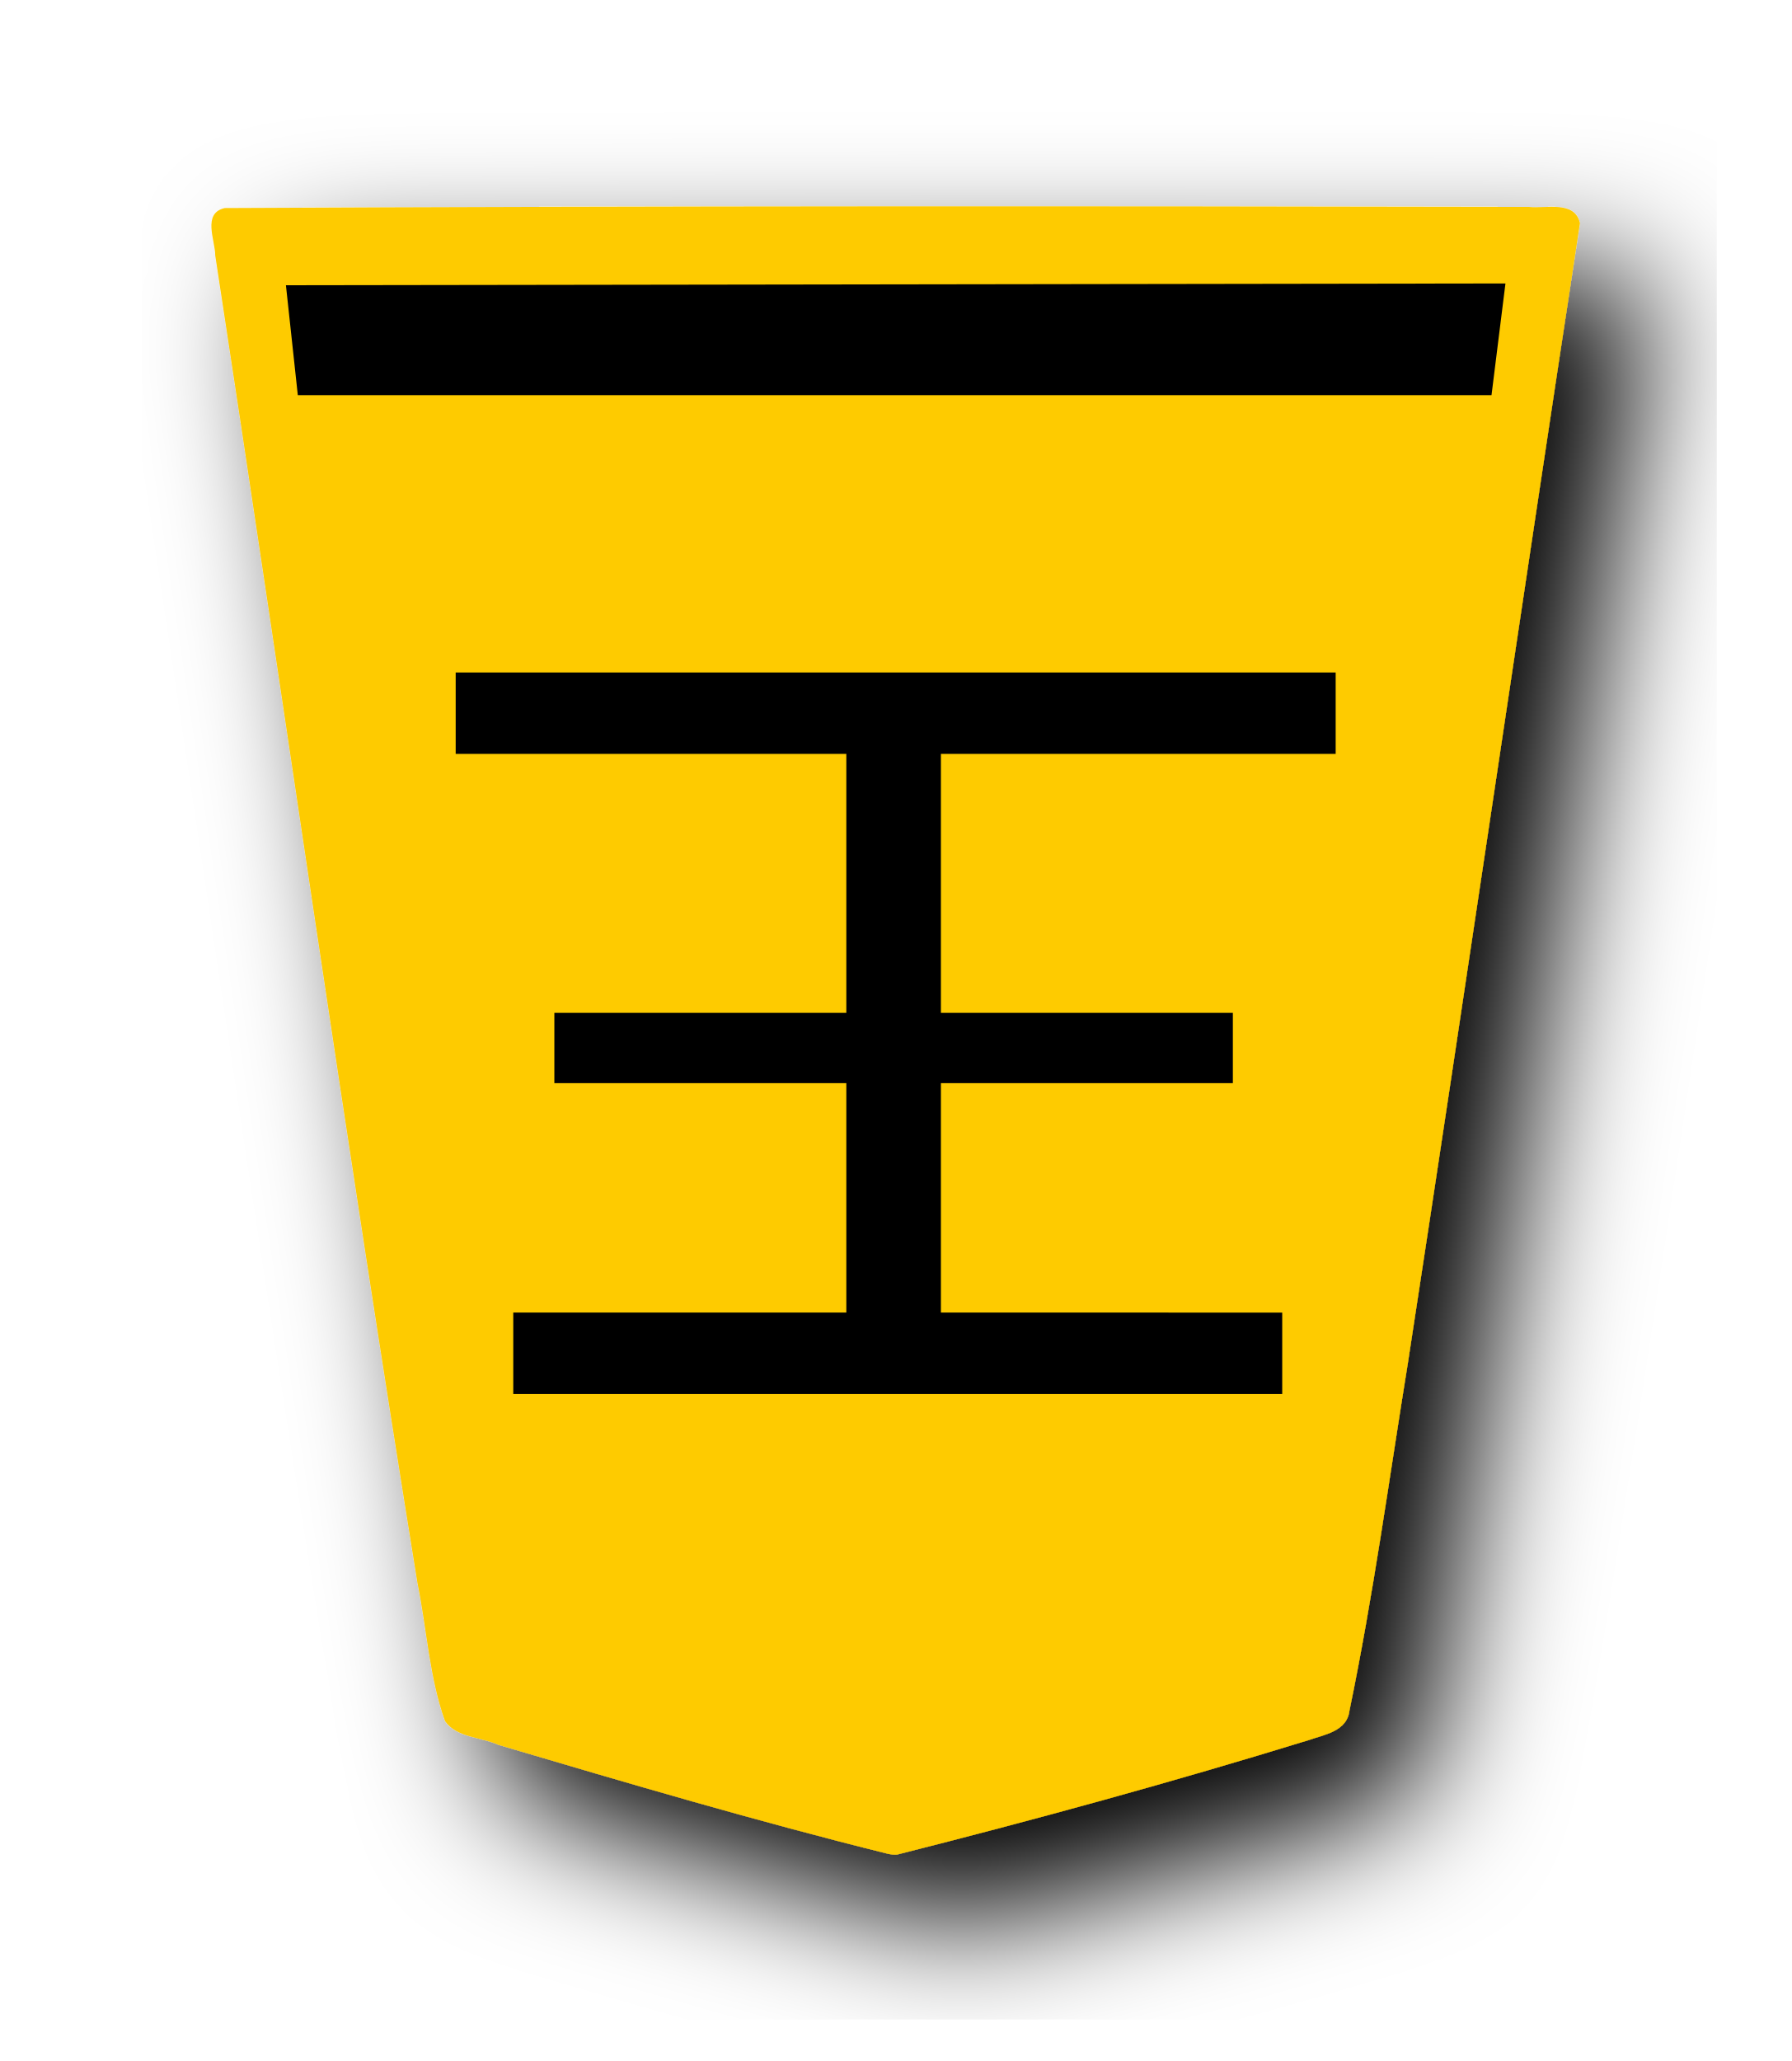
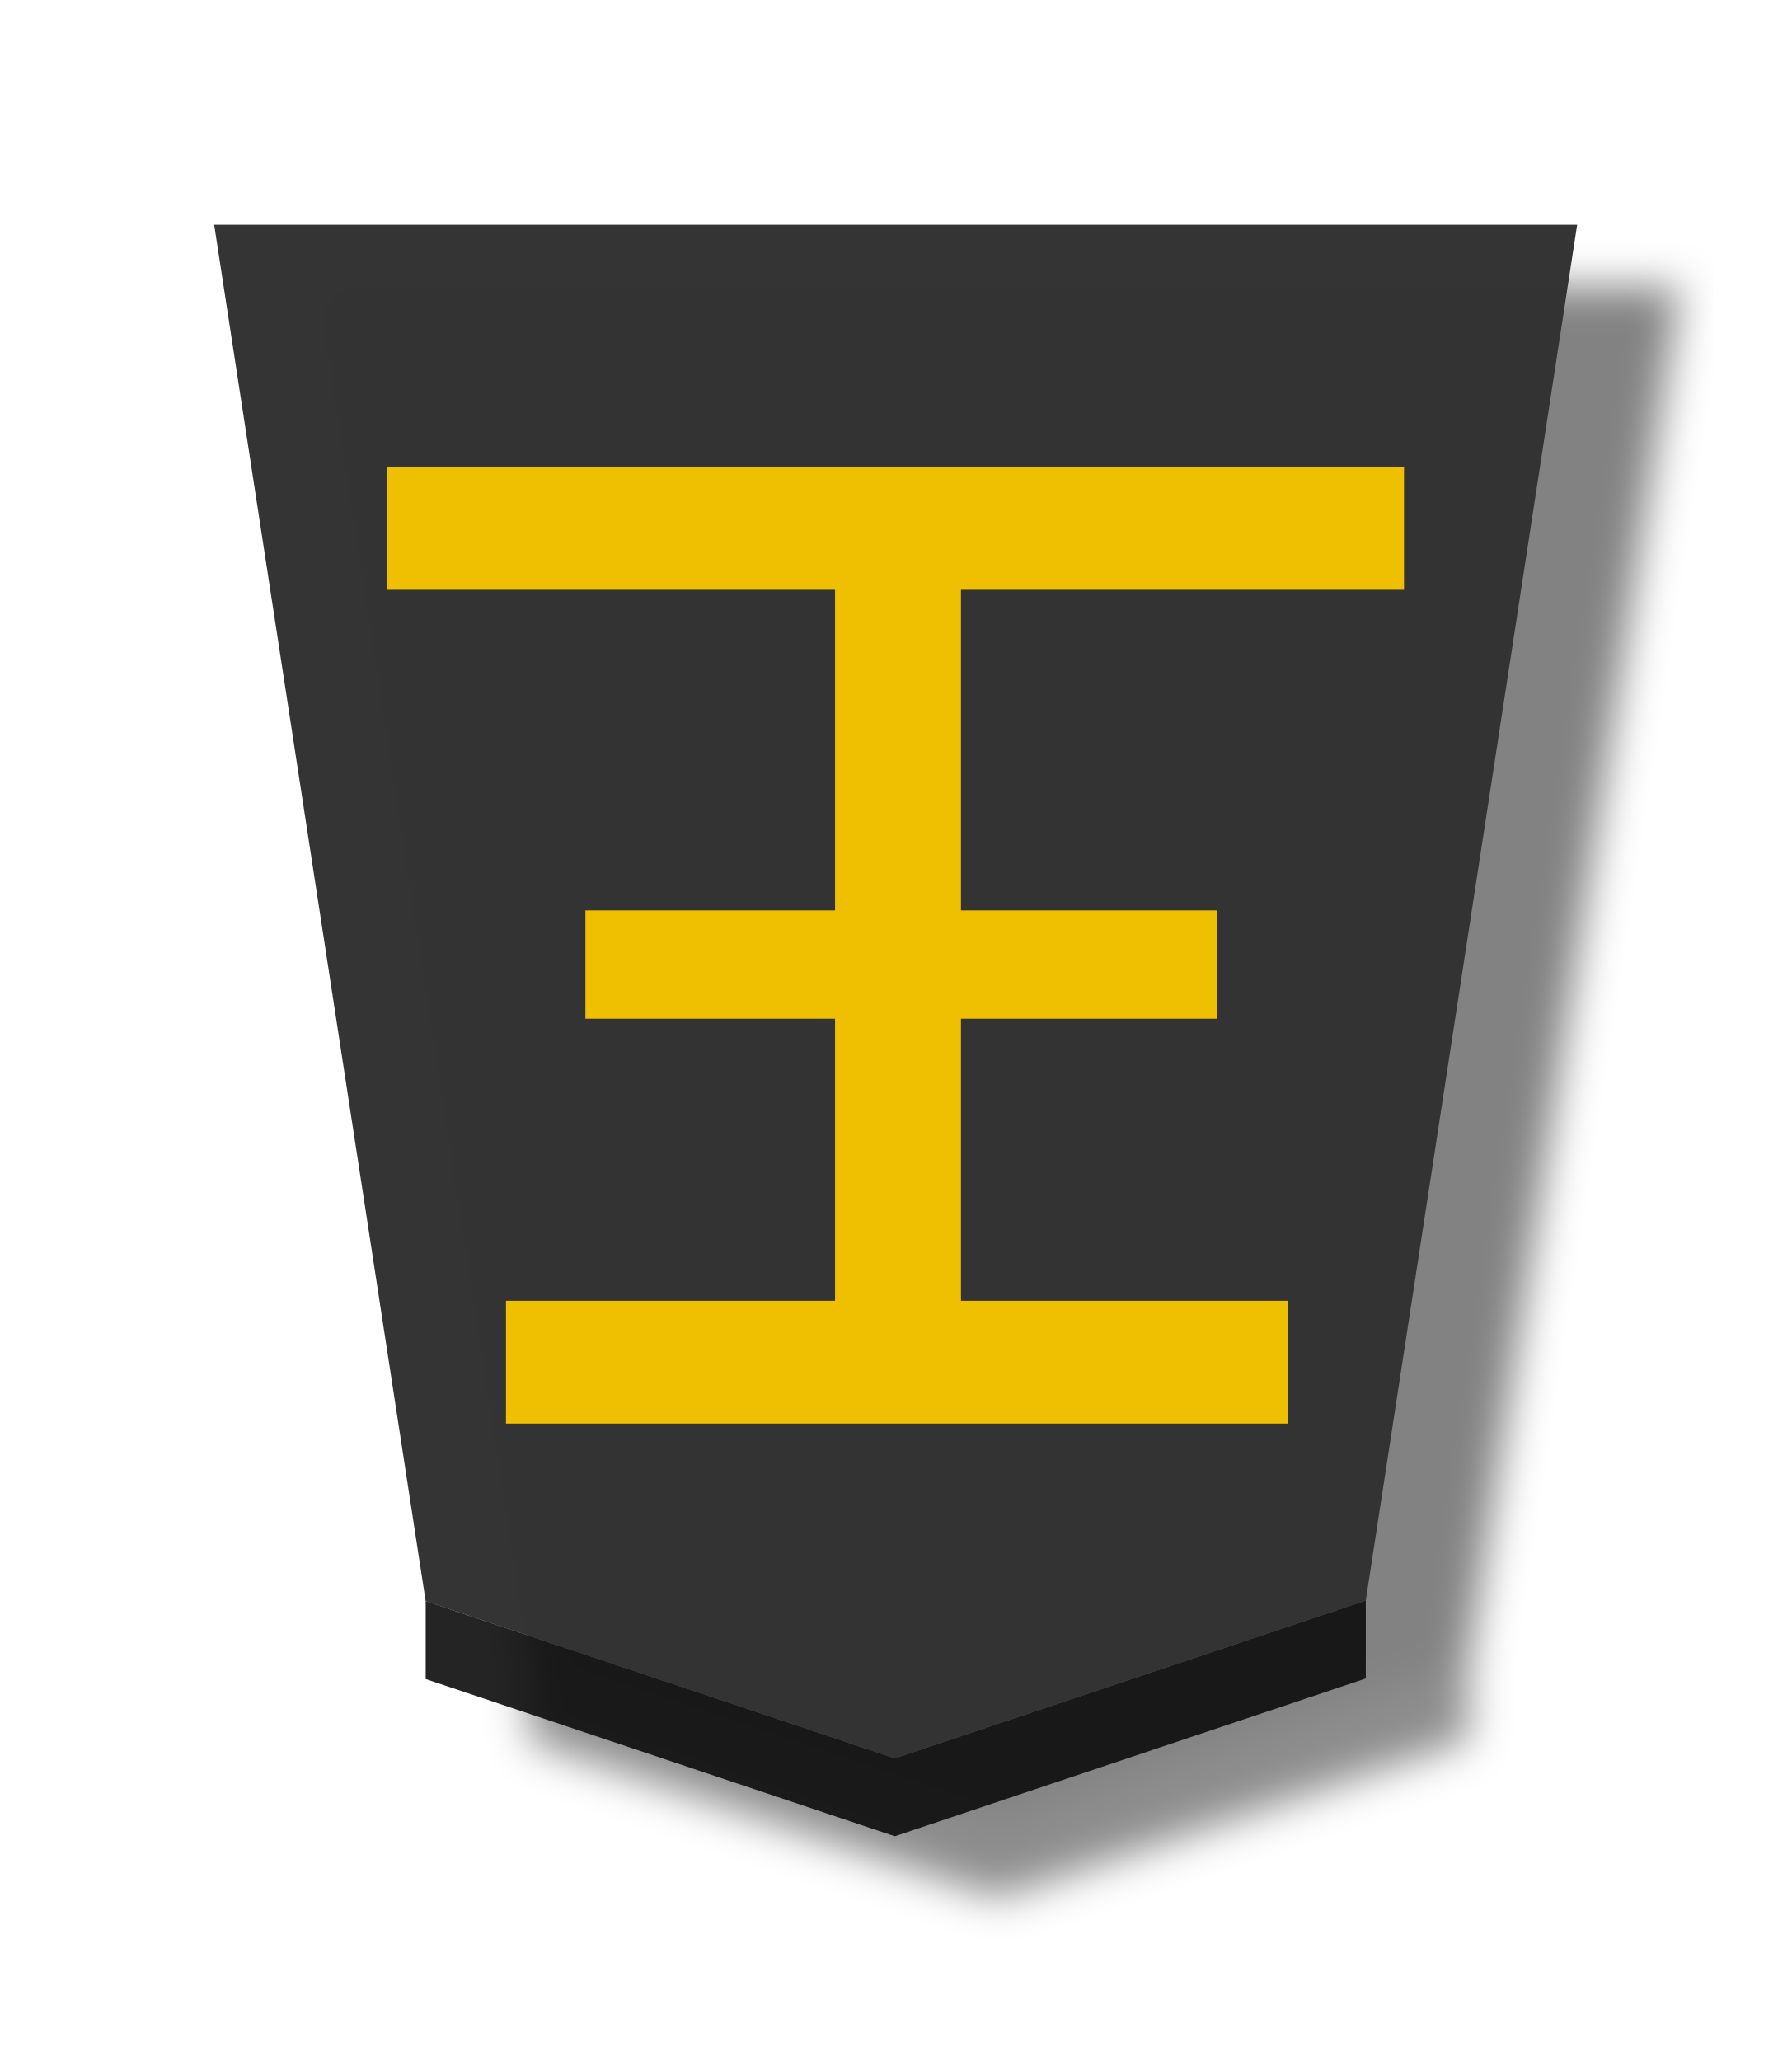
- <svg xmlns="http://www.w3.org/2000/svg" width="52.157" height="60" version="1.1" id="svg1717">
+ <svg xmlns="http://www.w3.org/2000/svg" xmlns:xlink="http://www.w3.org/1999/xlink" width="52.157" height="60" version="1.1" id="svg1717">
  <defs id="defs1721">
    <filter style="color-interpolation-filters:sRGB" id="filter1552">
      <feFlood flood-opacity="0.498" flood-color="rgb(0,0,0)" result="flood" id="feFlood1542" />
      <feComposite in="flood" in2="SourceGraphic" operator="in" result="composite1" id="feComposite1544" />
      <feGaussianBlur in="composite1" stdDeviation="2.5" result="blur" id="feGaussianBlur1546" />
      <feOffset dx="4.57967e-15" dy="4.41314e-15" result="offset" id="feOffset1548" />
      <feComposite in="SourceGraphic" in2="offset" operator="over" result="composite2" id="feComposite1550" />
    </filter>
    <filter style="color-interpolation-filters:sRGB" id="filter1540">
      <feFlood flood-opacity="0.498" flood-color="rgb(0,0,0)" result="flood" id="feFlood1530" />
      <feComposite in="flood" in2="SourceGraphic" operator="in" result="composite1" id="feComposite1532" />
      <feGaussianBlur in="composite1" stdDeviation="2.5" result="blur" id="feGaussianBlur1534" />
      <feOffset dx="4.57967e-15" dy="4.41314e-15" result="offset" id="feOffset1536" />
      <feComposite in="SourceGraphic" in2="offset" operator="over" result="composite2" id="feComposite1538" />
    </filter>
    <filter id="drop-shadow-9">
      <feGaussianBlur in="SourceAlpha" result="blur" stdDeviation="2" id="feGaussianBlur5056" />
      <feOffset result="offsetBlur" dx="2" dy="2" id="feOffset5058" />
      <feBlend in="SourceGraphic" in2="offsetBlur" mode="normal" id="feBlend5060" />
    </filter>
    <filter id="drop-shadow-2">
      <feGaussianBlur in="SourceAlpha" result="blur" stdDeviation="2" id="feGaussianBlur6807" />
      <feOffset result="offsetBlur" dx="2" dy="2" id="feOffset6809" />
      <feBlend in="SourceGraphic" in2="offsetBlur" mode="normal" id="feBlend6811" />
    </filter>
    <filter id="drop-shadow-2-8">
      <feGaussianBlur in="SourceAlpha" result="blur" stdDeviation="2" id="feGaussianBlur6807-2" />
      <feOffset result="offsetBlur" dx="2" dy="2" id="feOffset6809-8" />
      <feBlend in="SourceGraphic" in2="offsetBlur" mode="normal" id="feBlend6811-0" />
    </filter>
+     <filter id="drop-shadow-6">
+       <feGaussianBlur in="SourceAlpha" result="blur" stdDeviation="2" id="feGaussianBlur5056-9" />
+       <feOffset result="offsetBlur" dx="2" dy="2" id="feOffset5058-0" />
+       <feBlend in="SourceGraphic" in2="offsetBlur" mode="normal" id="feBlend5060-9" />
+     </filter>
+     <filter id="drop-shadow-27">
+       <feGaussianBlur in="SourceAlpha" result="blur" stdDeviation="2" id="feGaussianBlur5056-5" />
+       <feOffset result="offsetBlur" dx="2" dy="2" id="feOffset5058-6" />
+       <feBlend in="SourceGraphic" in2="offsetBlur" mode="normal" id="feBlend5060-96" />
+     </filter>
+     <filter id="drop-shadow-2-88">
+       <feGaussianBlur in="SourceAlpha" result="blur" stdDeviation="2" id="feGaussianBlur6807-1" />
+       <feOffset result="offsetBlur" dx="2" dy="2" id="feOffset6809-5" />
+       <feBlend in="SourceGraphic" in2="offsetBlur" mode="normal" id="feBlend6811-7" />
+     </filter>
+     <filter id="drop-shadow-2-6">
+       <feGaussianBlur in="SourceAlpha" result="blur" stdDeviation="2" id="feGaussianBlur6807-4" />
+       <feOffset result="offsetBlur" dx="2" dy="2" id="feOffset6809-6" />
+       <feBlend in="SourceGraphic" in2="offsetBlur" mode="normal" id="feBlend6811-8" />
+     </filter>
+     <filter id="drop-shadow-62">
+       <feGaussianBlur in="SourceAlpha" result="blur" stdDeviation="2" id="feGaussianBlur5056-7" />
+       <feOffset result="offsetBlur" dx="2" dy="2" id="feOffset5058-9" />
+       <feBlend in="SourceGraphic" in2="offsetBlur" mode="normal" id="feBlend5060-1" />
+     </filter>
+     <filter id="drop-shadow-1">
+       <feGaussianBlur in="SourceAlpha" result="blur" stdDeviation="2" id="feGaussianBlur5056-0" />
+       <feOffset result="offsetBlur" dx="2" dy="2" id="feOffset5058-7" />
+       <feBlend in="SourceGraphic" in2="offsetBlur" mode="normal" id="feBlend5060-4" />
+     </filter>
+     <filter id="drop-shadow-2-67">
+       <feGaussianBlur in="SourceAlpha" result="blur" stdDeviation="2" id="feGaussianBlur6807-7" />
+       <feOffset result="offsetBlur" dx="2" dy="2" id="feOffset6809-4" />
+       <feBlend in="SourceGraphic" in2="offsetBlur" mode="normal" id="feBlend6811-74" />
+     </filter>
+     <filter id="drop-shadow-2-86">
+       <feGaussianBlur in="SourceAlpha" result="blur" stdDeviation="2" id="feGaussianBlur6807-6" />
+       <feOffset result="offsetBlur" dx="2" dy="2" id="feOffset6809-9" />
+       <feBlend in="SourceGraphic" in2="offsetBlur" mode="normal" id="feBlend6811-1" />
+     </filter>
+     <filter id="drop-shadow-22">
+       <feGaussianBlur in="SourceAlpha" result="blur" stdDeviation="2" id="feGaussianBlur5056-0-5" />
+       <feOffset result="offsetBlur" dx="2" dy="2" id="feOffset5058-0-0" />
+       <feBlend in="SourceGraphic" in2="offsetBlur" mode="normal" id="feBlend5060-0" />
+     </filter>
+     <filter id="drop-shadow-2-8-6">
+       <feGaussianBlur in="SourceAlpha" result="blur" stdDeviation="2" id="feGaussianBlur6807-40" />
+       <feOffset result="offsetBlur" dx="2" dy="2" id="feOffset6809-4-3" />
+       <feBlend in="SourceGraphic" in2="offsetBlur" mode="normal" id="feBlend6811-3" />
+     </filter>
+     <filter id="drop-shadow-5">
+       <feGaussianBlur in="SourceAlpha" result="blur" stdDeviation="2" id="feGaussianBlur5056-6" />
+       <feOffset result="offsetBlur" dx="2" dy="2" id="feOffset5058-2" />
+       <feBlend in="SourceGraphic" in2="offsetBlur" mode="normal" id="feBlend5060-8" />
+     </filter>
+     <filter id="drop-shadow-5-9">
+       <feGaussianBlur in="SourceAlpha" result="blur" stdDeviation="2" id="feGaussianBlur5056-6-0" />
+       <feOffset result="offsetBlur" dx="2" dy="2" id="feOffset5058-2-0" />
+       <feBlend in="SourceGraphic" in2="offsetBlur" mode="normal" id="feBlend5060-8-3" />
+     </filter>
+     <filter id="drop-shadow-2-84">
+       <feGaussianBlur in="SourceAlpha" result="blur" stdDeviation="2" id="feGaussianBlur6807-9" />
+       <feOffset result="offsetBlur" dx="2" dy="2" id="feOffset6809-5-9" />
+       <feBlend in="SourceGraphic" in2="offsetBlur" mode="normal" id="feBlend6811-1-9" />
+     </filter>
+     <filter id="drop-shadow-2-84-4">
+       <feGaussianBlur in="SourceAlpha" result="blur" stdDeviation="2" id="feGaussianBlur6807-9-5" />
+       <feOffset result="offsetBlur" dx="2" dy="2" id="feOffset6809-5-7" />
+       <feBlend in="SourceGraphic" in2="offsetBlur" mode="normal" id="feBlend6811-1-1" />
+     </filter>
+     <filter id="drop-shadow-5-1">
+       <feGaussianBlur in="SourceAlpha" result="blur" stdDeviation="2" id="feGaussianBlur5056-6-9" />
+       <feOffset result="offsetBlur" dx="2" dy="2" id="feOffset5058-2-6" />
+       <feBlend in="SourceGraphic" in2="offsetBlur" mode="normal" id="feBlend5060-8-9" />
+     </filter>
+     <filter id="drop-shadow-5-1-3">
+       <feGaussianBlur in="SourceAlpha" result="blur" stdDeviation="2" id="feGaussianBlur5056-6-9-6" />
+       <feOffset result="offsetBlur" dx="2" dy="2" id="feOffset5058-2-6-1" />
+       <feBlend in="SourceGraphic" in2="offsetBlur" mode="normal" id="feBlend5060-8-9-7" />
+     </filter>
+     <filter id="drop-shadow-2-84-1">
+       <feGaussianBlur in="SourceAlpha" result="blur" stdDeviation="2" id="feGaussianBlur6807-9-0" />
+       <feOffset result="offsetBlur" dx="2" dy="2" id="feOffset6809-5-3" />
+       <feBlend in="SourceGraphic" in2="offsetBlur" mode="normal" id="feBlend6811-1-0" />
+     </filter>
+     <filter id="drop-shadow-2-84-1-0">
+       <feGaussianBlur in="SourceAlpha" result="blur" stdDeviation="2" id="feGaussianBlur6807-9-0-0" />
+       <feOffset result="offsetBlur" dx="2" dy="2" id="feOffset6809-5-3-6" />
+       <feBlend in="SourceGraphic" in2="offsetBlur" mode="normal" id="feBlend6811-1-0-3" />
+     </filter>
+     <filter id="drop-shadow-5-1-2">
+       <feGaussianBlur in="SourceAlpha" result="blur" stdDeviation="2" id="feGaussianBlur5056-6-9-8" />
+       <feOffset result="offsetBlur" dx="2" dy="2" id="feOffset5058-2-6-5" />
+       <feBlend in="SourceGraphic" in2="offsetBlur" mode="normal" id="feBlend5060-8-9-1" />
+     </filter>
+     <filter id="drop-shadow-5-1-2-8">
+       <feGaussianBlur in="SourceAlpha" result="blur" stdDeviation="2" id="feGaussianBlur5056-6-9-8-3" />
+       <feOffset result="offsetBlur" dx="2" dy="2" id="feOffset5058-2-6-5-7" />
+       <feBlend in="SourceGraphic" in2="offsetBlur" mode="normal" id="feBlend5060-8-9-1-4" />
+     </filter>
+     <filter id="drop-shadow-2-84-1-0-0">
+       <feGaussianBlur in="SourceAlpha" result="blur" stdDeviation="2" id="feGaussianBlur6807-9-0-9" />
+       <feOffset result="offsetBlur" dx="2" dy="2" id="feOffset6809-5-3-1" />
+       <feBlend in="SourceGraphic" in2="offsetBlur" mode="normal" id="feBlend6811-1-0-0" />
+     </filter>
+     <filter id="drop-shadow-2-84-1-0-1">
+       <feGaussianBlur in="SourceAlpha" result="blur" stdDeviation="2" id="feGaussianBlur6807-9-0-9-0" />
+       <feOffset result="offsetBlur" dx="2" dy="2" id="feOffset6809-5-3-1-2" />
+       <feBlend in="SourceGraphic" in2="offsetBlur" mode="normal" id="feBlend6811-1-0-0-7" />
+     </filter>
+     <filter id="drop-shadow-5-1-1">
+       <feGaussianBlur in="SourceAlpha" result="blur" stdDeviation="2" id="feGaussianBlur5056-6-9-88" />
+       <feOffset result="offsetBlur" dx="2" dy="2" id="feOffset5058-2-6-1-6" />
+       <feBlend in="SourceGraphic" in2="offsetBlur" mode="normal" id="feBlend5060-8-9-5" />
+     </filter>
+     <filter id="drop-shadow-2-84-1-4">
+       <feGaussianBlur in="SourceAlpha" result="blur" stdDeviation="2" id="feGaussianBlur6807-9-0-2" />
+       <feOffset result="offsetBlur" dx="2" dy="2" id="feOffset6809-5-3-5" />
+       <feBlend in="SourceGraphic" in2="offsetBlur" mode="normal" id="feBlend6811-1-0-4" />
+     </filter>
+     <filter style="color-interpolation-filters:sRGB" id="filter4363">
+       <feFlood flood-opacity="0.498" flood-color="rgb(0,0,0)" result="flood" id="feFlood4353" />
+       <feComposite in="flood" in2="SourceGraphic" operator="in" result="composite1" id="feComposite4355" />
+       <feGaussianBlur in="composite1" stdDeviation="1" result="blur" id="feGaussianBlur4357" />
+       <feOffset dx="5" dy="3" result="offset" id="feOffset4359" />
+       <feComposite in="SourceGraphic" in2="offset" operator="over" result="composite2" id="feComposite4361" />
+     </filter>
+     <filter style="color-interpolation-filters:sRGB" id="filter4195">
+       <feFlood flood-opacity="0.498" flood-color="rgb(0,0,0)" result="flood" id="feFlood4185" />
+       <feComposite in="flood" in2="SourceGraphic" operator="in" result="composite1" id="feComposite4187" />
+       <feGaussianBlur in="composite1" stdDeviation="1" result="blur" id="feGaussianBlur4189" />
+       <feOffset dx="5" dy="3" result="offset" id="feOffset4191" />
+       <feComposite in="SourceGraphic" in2="offset" operator="over" result="composite2" id="feComposite4193" />
+     </filter>
+     <filter style="color-interpolation-filters:sRGB" id="filter4459">
+       <feFlood flood-opacity="0.498" flood-color="rgb(0,0,0)" result="flood" id="feFlood4449" />
+       <feComposite in="flood" in2="SourceGraphic" operator="in" result="composite1" id="feComposite4451" />
+       <feGaussianBlur in="composite1" stdDeviation="1" result="blur" id="feGaussianBlur4453" />
+       <feOffset dx="5" dy="3" result="offset" id="feOffset4455" />
+       <feComposite in="SourceGraphic" in2="offset" operator="over" result="composite2" id="feComposite4457" />
+     </filter>
+     <filter style="color-interpolation-filters:sRGB" id="filter4447">
+       <feFlood flood-opacity="0.498" flood-color="rgb(0,0,0)" result="flood" id="feFlood4437" />
+       <feComposite in="flood" in2="SourceGraphic" operator="in" result="composite1" id="feComposite4439" />
+       <feGaussianBlur in="composite1" stdDeviation="1" result="blur" id="feGaussianBlur4441" />
+       <feOffset dx="5" dy="3" result="offset" id="feOffset4443" />
+       <feComposite in="SourceGraphic" in2="offset" operator="over" result="composite2" id="feComposite4445" />
+     </filter>
+     <linearGradient spreadMethod="repeat" gradientUnits="userSpaceOnUse" y2="49.826" x2="130.323" y1="49.826" x1="148.578" id="linearGradient2259" xlink:href="#linearGradient11760" />
+     <linearGradient id="linearGradient11760">
+       <stop style="stop-color:#e5c37b;stop-opacity:1" offset="0" id="stop11738" />
+       <stop id="stop11740" offset="0.042" style="stop-color:#e4bd76;stop-opacity:1" />
+       <stop id="stop11742" offset="0.093" style="stop-color:#e7c781;stop-opacity:1" />
+       <stop id="stop11744" offset="0.165" style="stop-color:#e2b86e;stop-opacity:1" />
+       <stop style="stop-color:#e6c686;stop-opacity:1" offset="0.305" id="stop11746" />
+       <stop style="stop-color:#dfb96f;stop-opacity:1" offset="0.539" id="stop11748" />
+       <stop id="stop11750" offset="0.586" style="stop-color:#ddbb73;stop-opacity:1" />
+       <stop style="stop-color:#e7ce8f;stop-opacity:1" offset="0.84" id="stop11752" />
+       <stop id="stop11754" offset="0.924" style="stop-color:#e1bd73;stop-opacity:1" />
+       <stop id="stop11756" offset="0.962" style="stop-color:#e0bf78;stop-opacity:1" />
+       <stop style="stop-color:#e7c685;stop-opacity:1" offset="1" id="stop11758" />
+     </linearGradient>
  </defs>
  <filter id="drop-shadow">
    <feGaussianBlur in="SourceAlpha" result="blur" stdDeviation="2" id="feGaussianBlur1692" />
    <feOffset result="offsetBlur" dx="2" dy="2" id="feOffset1694" />
    <feBlend in="SourceGraphic" in2="offsetBlur" mode="normal" id="feBlend1696" />
  </filter>
-   <g style="display:inline" id="g9304" transform="matrix(1,0,0,-1,34.43492,93.26729)">
-     <g style="fill:#fecb00;fill-opacity:1;filter:url(#drop-shadow-2-8)" transform="matrix(0.9818505,0,0,-0.9818505,-134.4364,116.4862)" id="g9259">
-       <g style="fill:#fecb00;fill-opacity:1" transform="rotate(180,45.5785,23.8125)" id="g9257">
-         <path style="fill:#fecb00;fill-opacity:1" d="m -37.299,-31.01 c -4.096,1.034 -8.171,2.152 -12.208,3.395 -0.467,0.163 -1.13,0.263 -1.201,0.865 -0.709,3.416 -1.178,6.885 -1.737,10.331 -1.73,11.255 -3.378,22.528 -5.1,33.78 0.155,0.682 1.013,0.424 1.51,0.48 12.894,0.025 25.788,0.03 38.68,-0.033 0.672,-0.156 0.28,-0.952 0.279,-1.409 -2.011,-13.12 -3.876,-26.263 -5.998,-39.366 -0.277,-1.356 -0.348,-2.782 -0.816,-4.087 -0.347,-0.497 -1.073,-0.468 -1.588,-0.704 -3.832,-1.137 -7.673,-2.267 -11.55,-3.231 -0.09,-0.017 -0.18,-0.032 -0.271,-0.021 z" id="path9255" />
+   <g transform="translate(2.881651,-158.5076)" style="opacity:0.99" id="g4337">
+     <g style="filter:url(#filter4447)" id="g4183" transform="matrix(0.6,0,0,0.6,-0.2456695,-1.635138)">
+       <g id="g2448" transform="matrix(1.05,0,0,1.05,-5.633353,-15.42346)" style="opacity:1">
+         <g style="stroke-width:0.97" transform="matrix(1.087391,0,0,0.9771019,-0.9682407,8.050383)" id="g2430">
+           <g style="fill:url(#linearGradient2259);fill-opacity:1;stroke-width:0.97" transform="matrix(1.491186,0,0,1.491186,-150.7326,232.844)" id="g7764-9">
+             <g transform="rotate(180,45.5785,23.8125)" id="g7762-2" style="fill:url(#linearGradient10279);fill-opacity:1;stroke-width:0.97">
+               <path style="fill:#313131;fill-opacity:0.992;stroke-width:0.97" d="m -36.754,-31.01 -13.424,5.003 -6.025,43.635 38.848,1.12e-4 -6.028,-43.654 z" id="path7760-3" />
+             </g>
+           </g>
+         </g>
+         <g transform="translate(2.618704,2.755214)" id="g2435">
+           <g aria-label="王" style="font-style:normal;font-variant:normal;font-weight:normal;font-stretch:normal;font-size:26.667px;line-height:1.25;font-family:KaiTi;-inkscape-font-specification:KaiTi;letter-spacing:0px;word-spacing:0px;fill:#000000;fill-opacity:1;stroke:none;stroke-width:1;stroke-miterlimit:4;stroke-dasharray:none" id="text5169-4-3" transform="matrix(-1.58588,0,0,-1.58588,82.87901,366.9215)" />
+         </g>
      </g>
+       <path style="opacity:1;fill:#0c0c0c;fill-opacity:0.906;stroke:none;stroke-width:1.589px;stroke-linecap:butt;stroke-linejoin:miter;stroke-opacity:1" d="m 16.264,348.374 v -3.78 l 22.764,7.626 22.856,-7.655 v 3.78 L 39.028,356 Z" id="path9418-4-6-3-8-9-6-5-5-1" />
    </g>
-     <g id="g9285">
-       <g aria-label="王" transform="scale(1.054293,0.9485034)" style="font-style:normal;font-variant:normal;font-weight:normal;font-stretch:normal;font-size:29.072px;line-height:1.25;font-family:PMingLiU;-inkscape-font-specification:PMingLiU;letter-spacing:0px;word-spacing:0px;display:inline;fill:#000000;fill-opacity:1;stroke:none;stroke-width:4.345;stroke-miterlimit:4;stroke-dasharray:none" id="text4810-0-5">
-         <path d="m -6.677,58.045 v 7.041 h 8.063 v 2.158 h -8.063 v 7.949 H 4.225 v 2.498 H -20.077 v -2.498 h 10.788 v -7.949 h -8.063 v -2.158 h 8.063 V 58.045 H -18.487 V 55.546 H 2.749 v 2.498 z" style="font-style:normal;font-variant:normal;font-weight:normal;font-stretch:normal;font-family:MingLiU_HKSCS-ExtB;-inkscape-font-specification:MingLiU_HKSCS-ExtB;fill:#000000;stroke-width:4.345;stroke-miterlimit:4;stroke-dasharray:none" id="path5861" />
-       </g>
-       <path id="path4858-5-1" d="m -25.764,81.764 34.756,-0.001 0.406,3.252 -35.508,-0.051 z" style="display:inline;opacity:1;fill:#000000;fill-opacity:1;stroke:none;stroke-width:0.445;stroke-linecap:butt;stroke-linejoin:miter;stroke-miterlimit:4;stroke-dasharray:none;stroke-opacity:1;paint-order:normal" />
+     <g aria-label="王" transform="matrix(-1.195825,0,0,-1.075834,71.16729,242.2563)" style="font-style:normal;font-variant:normal;font-weight:normal;font-stretch:normal;font-size:29.072px;line-height:1.25;font-family:PMingLiU;-inkscape-font-specification:PMingLiU;letter-spacing:0px;word-spacing:0px;display:inline;fill:#efbf00;fill-opacity:1;stroke:#efbf00;stroke-width:0.423;stroke-miterlimit:4;stroke-dasharray:none;stroke-opacity:1" id="g2672">
+       <path d="m 41.364,42.419 v 8.086 h 6.079 v 2.478 h -6.079 v 9.129 h 10.902 v 2.869 H 27.964 v -2.869 h 10.788 v -9.129 h -6.237 v -2.478 h 6.237 V 42.419 H 30.78 v -2.869 h 18.597 v 2.869 z" style="font-style:normal;font-variant:normal;font-weight:normal;font-stretch:normal;font-family:MingLiU_HKSCS-ExtB;-inkscape-font-specification:MingLiU_HKSCS-ExtB;fill:#efbf00;fill-opacity:1;stroke:#efbf00;stroke-width:0.453;stroke-miterlimit:4;stroke-dasharray:none;stroke-opacity:1" id="path2670" />
    </g>
  </g>
</svg>
